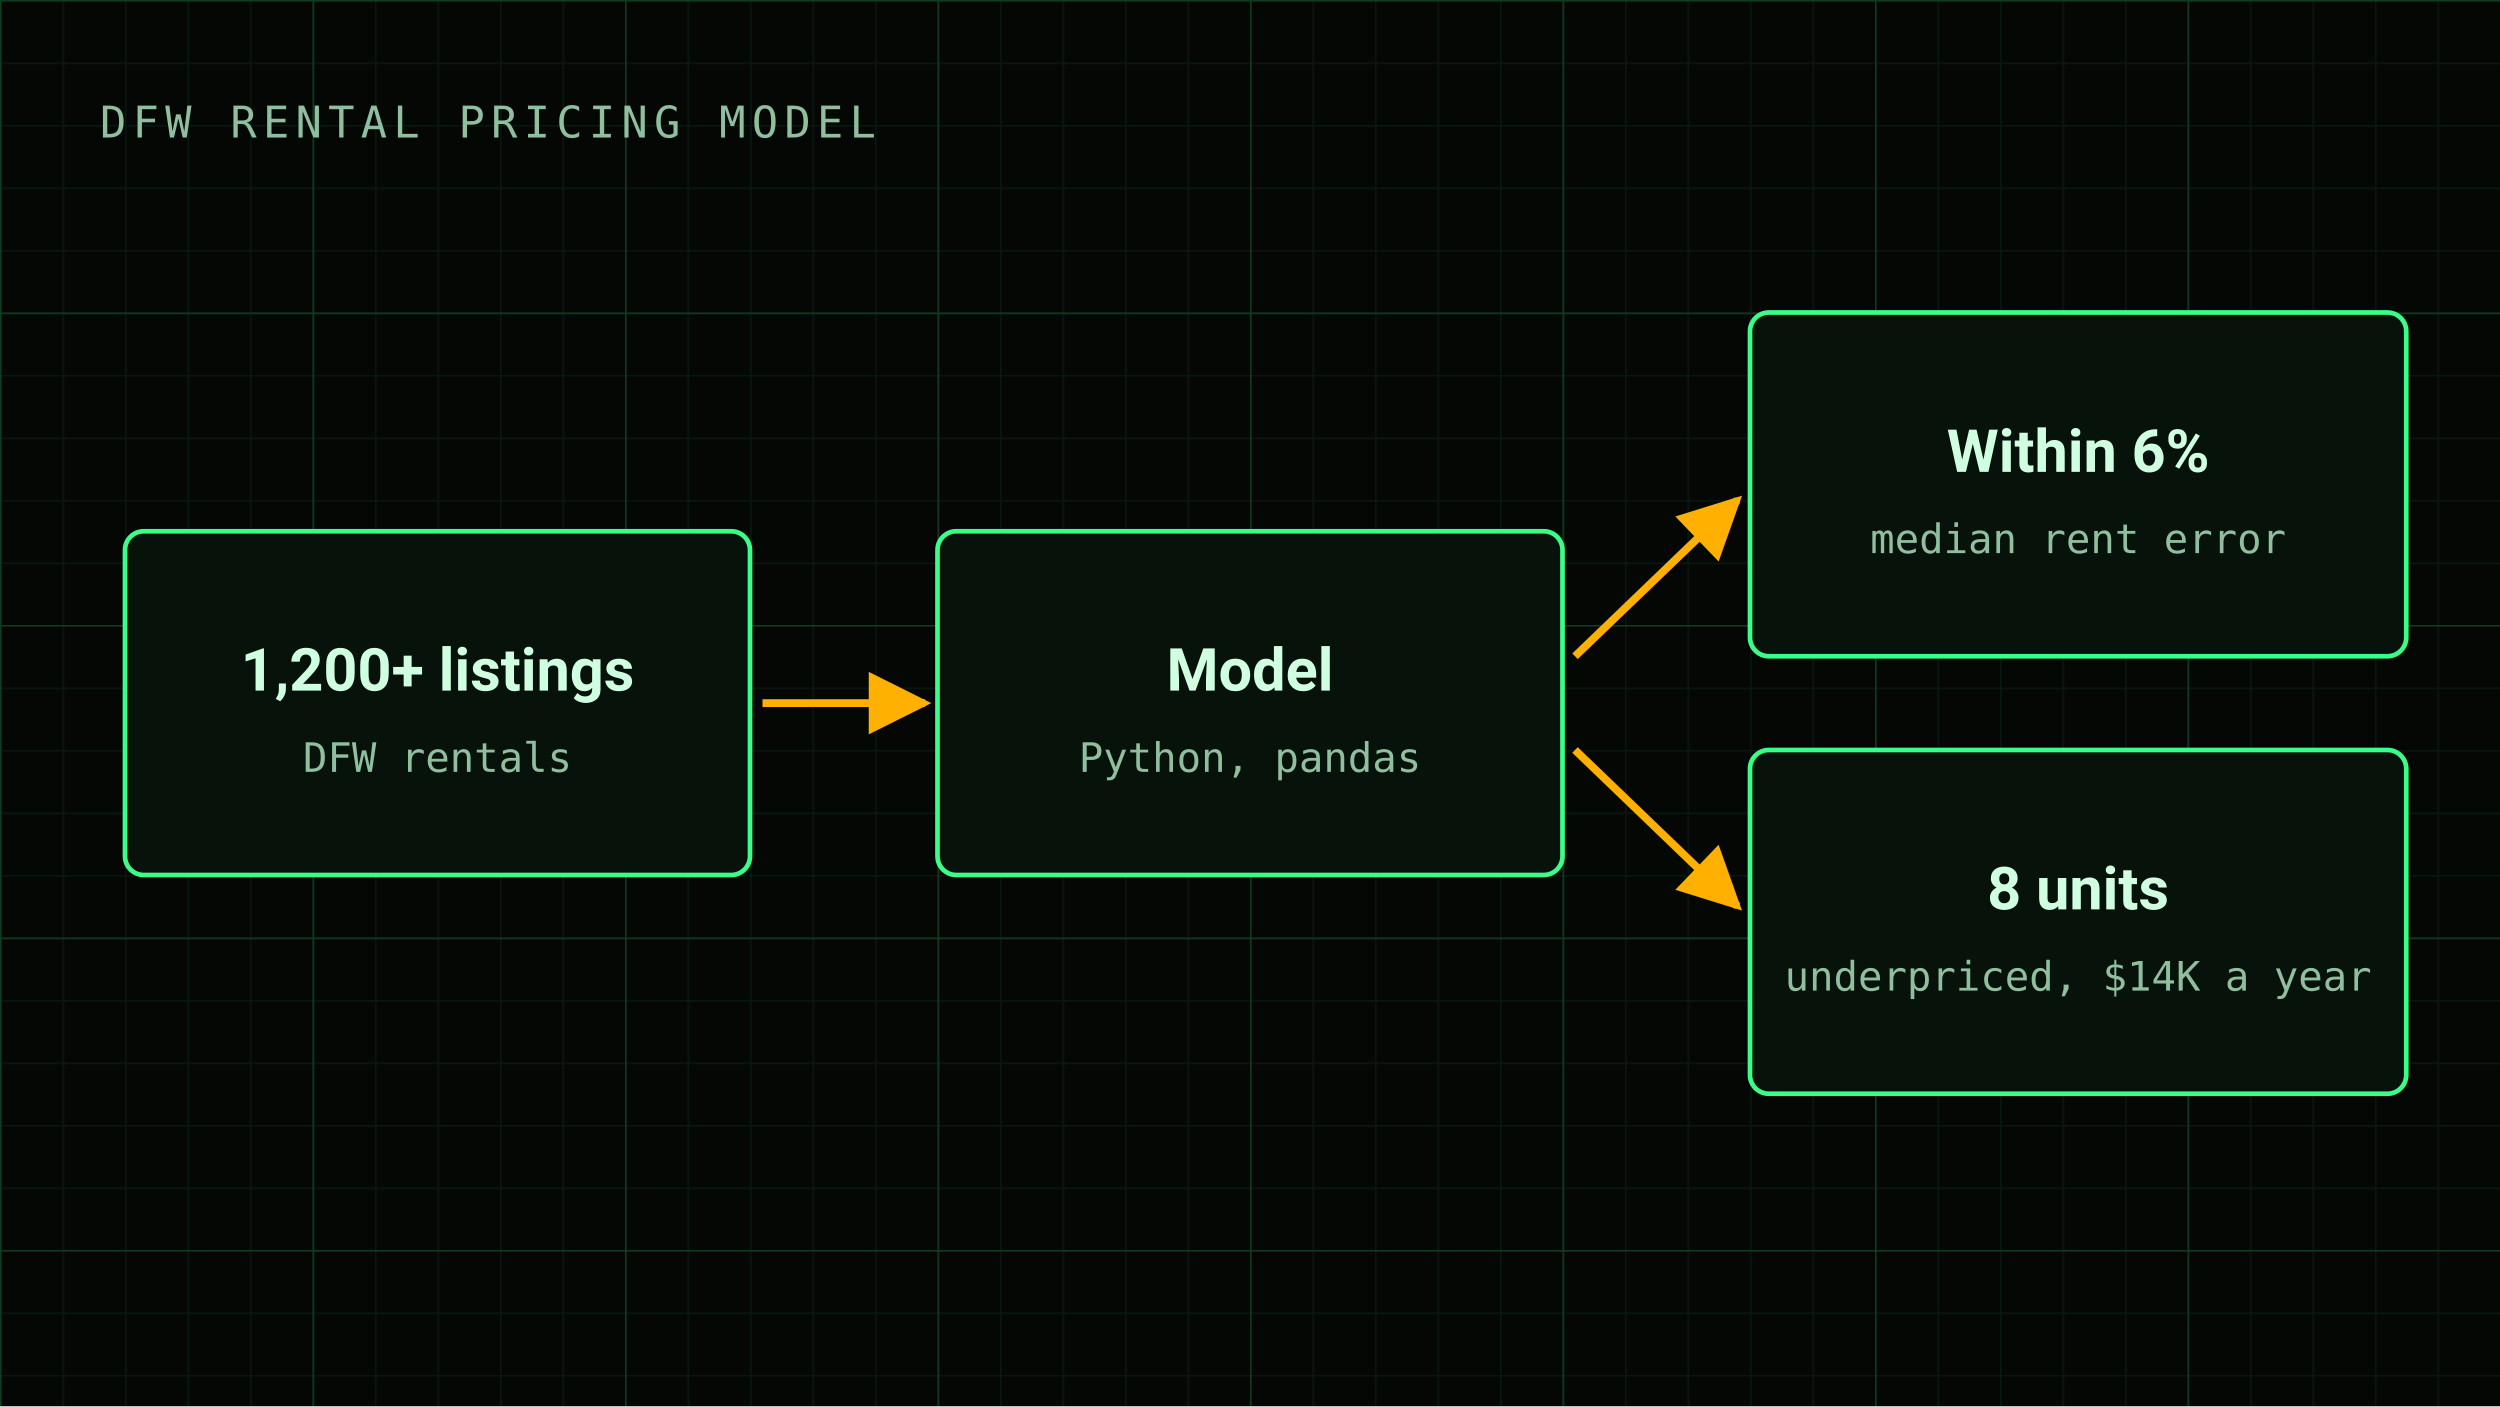
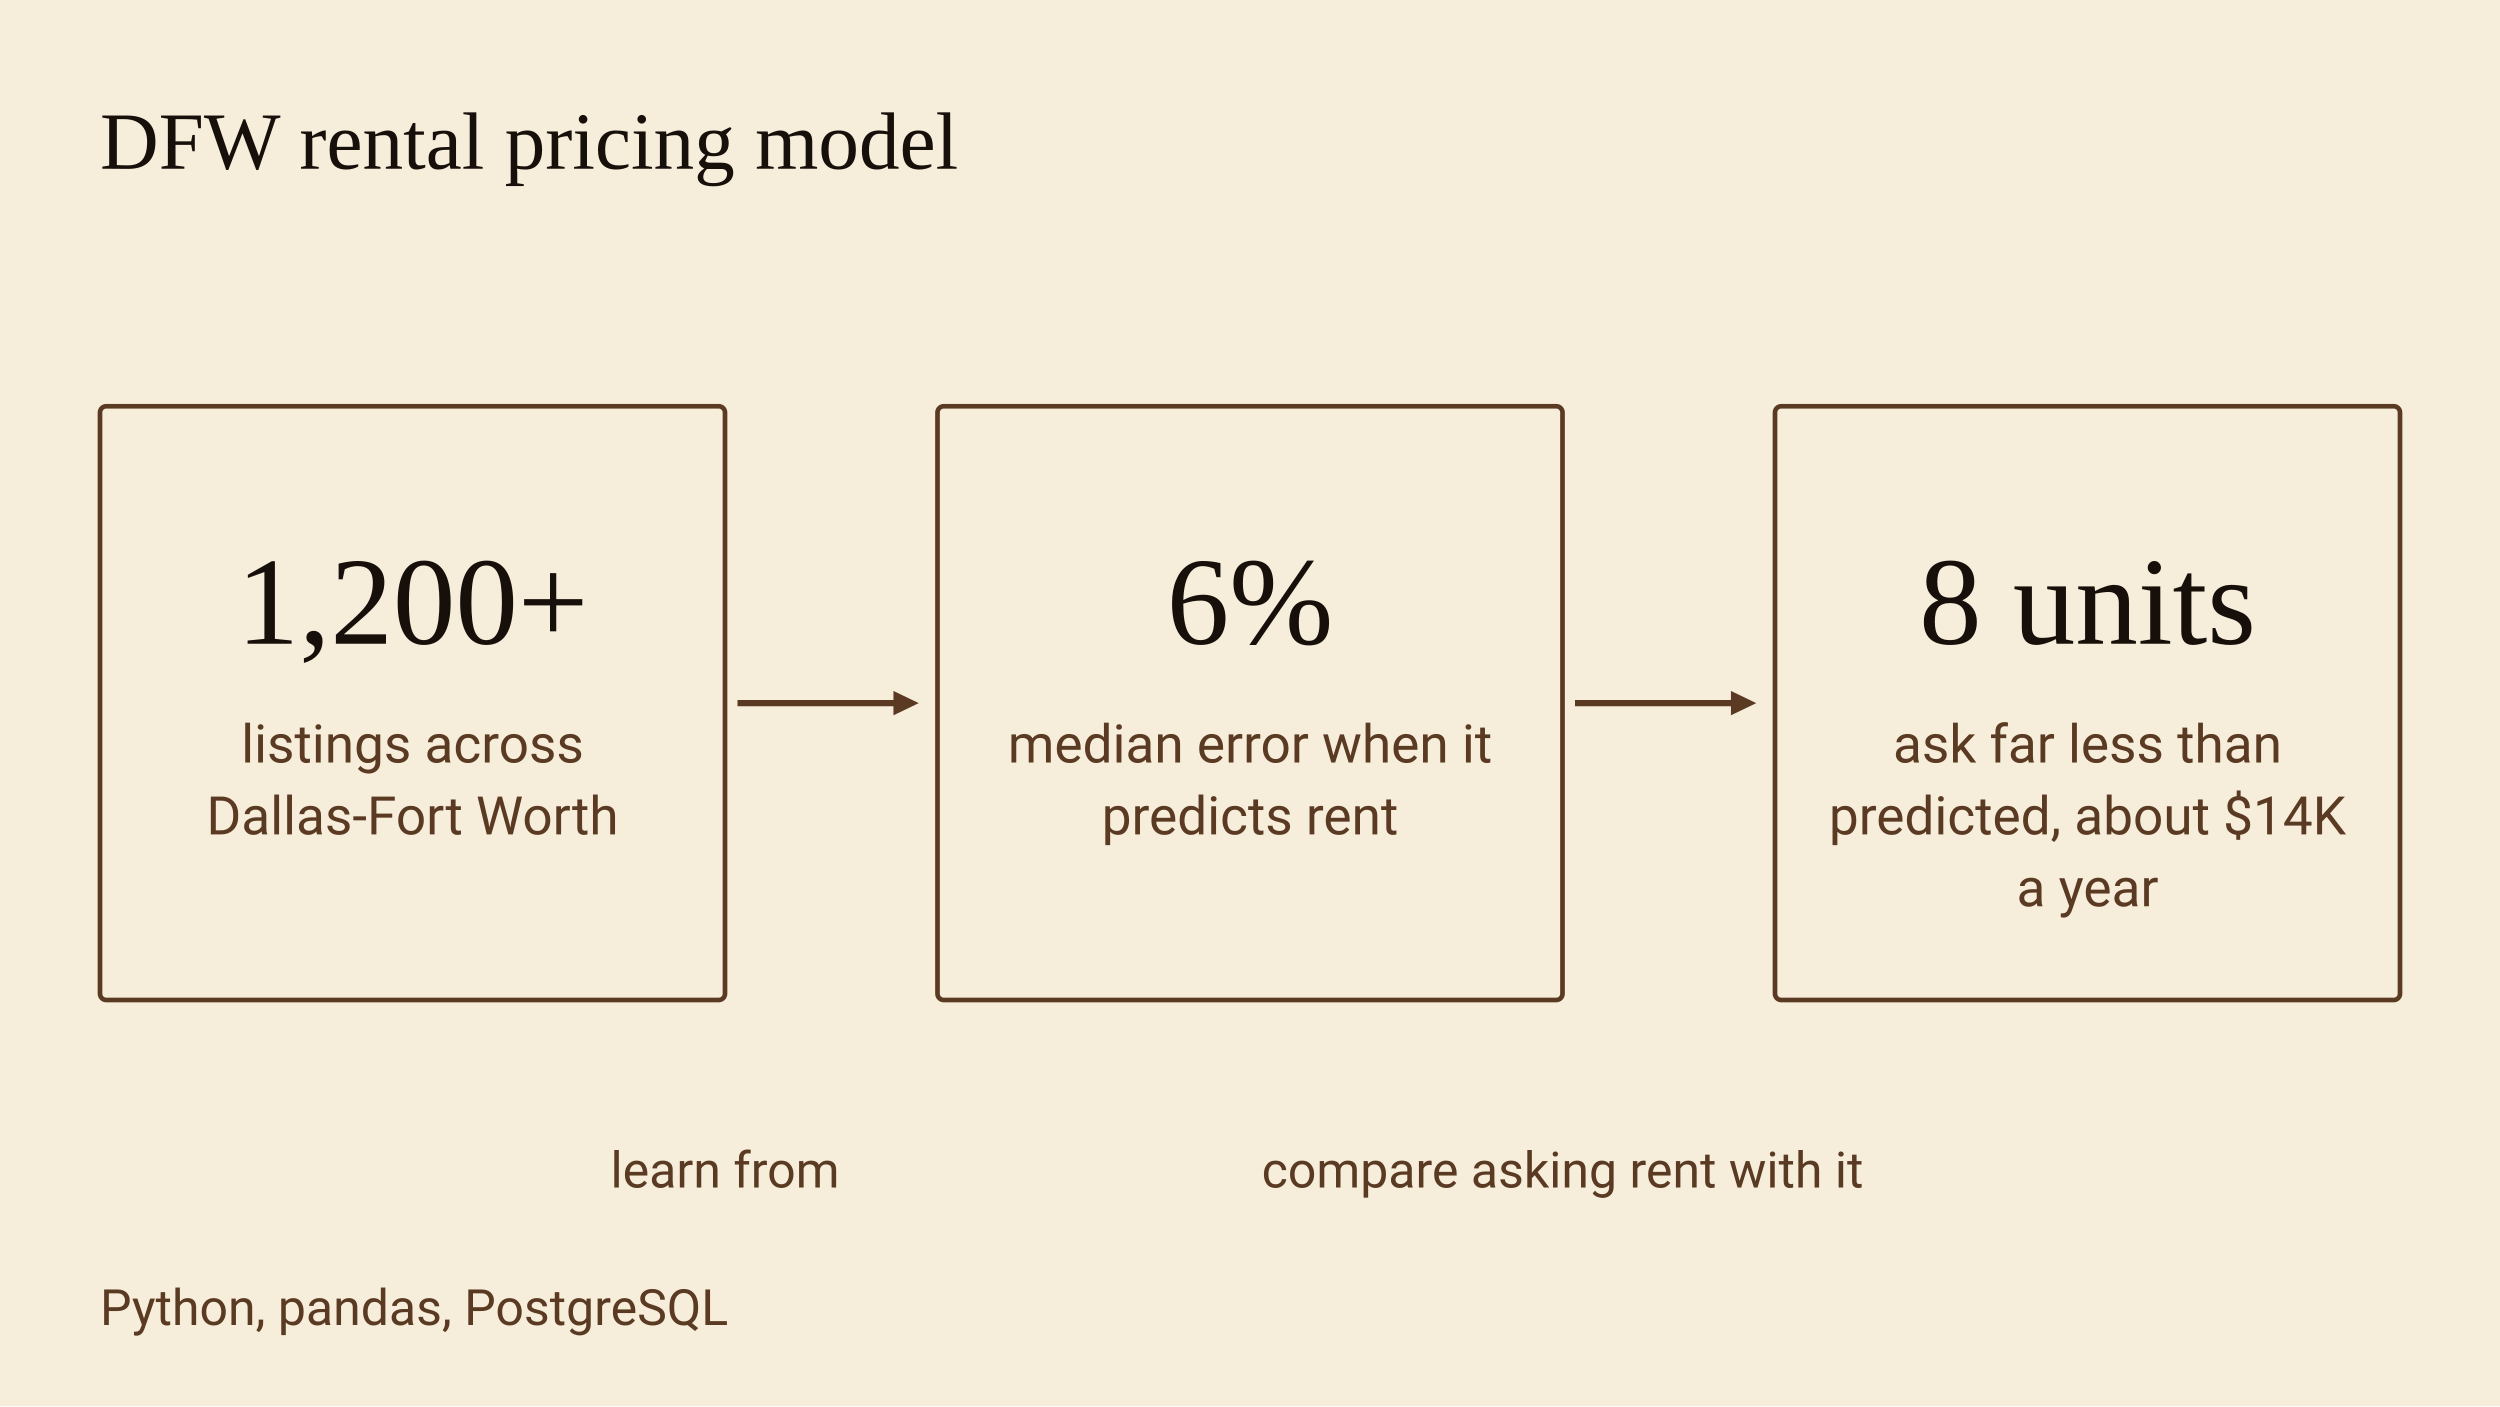
- <svg xmlns="http://www.w3.org/2000/svg" viewBox="0 0 800 450" width="800" height="450" role="img">
+ <svg xmlns="http://www.w3.org/2000/svg" viewBox="0 0 800 450" width="800" height="450" role="img" aria-labelledby="t d">
  <defs>
-     <pattern id="g1" width="20" height="20" patternUnits="userSpaceOnUse">
-       <path d="M20 0H0V20" fill="none" stroke="rgba(57,255,136,.07)" stroke-width="1" />
+     <pattern id="dots" width="5" height="5" patternUnits="userSpaceOnUse">
+       <circle cx="2.5" cy="2.5" r="1" fill="#B8872E" />
    </pattern>
-     <pattern id="g5" width="100" height="100" patternUnits="userSpaceOnUse">
-       <path d="M100 0H0V100" fill="none" stroke="rgba(57,255,136,.16)" stroke-width="1" />
+     <pattern id="dots2" width="8" height="8" patternUnits="userSpaceOnUse" patternTransform="translate(3 2)">
+       <circle cx="4" cy="4" r="1.1" fill="#5A3A22" />
    </pattern>
-     <marker id="ar" viewBox="0 0 10 10" refX="9" refY="5" markerWidth="8" markerHeight="8" orient="auto-start-reverse">
-       <path d="M0 0L10 5L0 10z" fill="#FFB000" />
-     </marker>
  </defs>
-   <rect width="800" height="450" fill="#050705" />
-   <rect width="800" height="450" fill="url(#g1)" />
-   <rect width="800" height="450" fill="url(#g5)" />
-   <text x="32" y="44" font-family="ui-monospace,SFMono-Regular,Menlo,Consolas,monospace" font-size="14" letter-spacing="2" fill="#8FBF9F">DFW RENTAL PRICING MODEL</text>
-   <rect x="40" y="170" width="200" height="110" rx="6" fill="#07120B" stroke="#39FF88" stroke-width="1.5" />
-   <text x="140.0" y="221" text-anchor="middle" font-family="system-ui,-apple-system,Segoe UI,Roboto,sans-serif" font-weight="700" font-size="19" fill="#CFFFE0">1,200+ listings</text>
-   <text x="140.0" y="247" text-anchor="middle" font-family="ui-monospace,SFMono-Regular,Menlo,Consolas,monospace" font-size="13" fill="#8FBF9F">DFW rentals</text>
-   <path d="M244 225L296 225" stroke="#FFB000" stroke-width="2.5" fill="none" marker-end="url(#ar)" />
-   <rect x="300" y="170" width="200" height="110" rx="6" fill="#07120B" stroke="#39FF88" stroke-width="1.5" />
-   <text x="400.0" y="221" text-anchor="middle" font-family="system-ui,-apple-system,Segoe UI,Roboto,sans-serif" font-weight="700" font-size="19" fill="#CFFFE0">Model</text>
-   <text x="400.0" y="247" text-anchor="middle" font-family="ui-monospace,SFMono-Regular,Menlo,Consolas,monospace" font-size="13" fill="#8FBF9F">Python, pandas</text>
-   <path d="M504 210L556 160" stroke="#FFB000" stroke-width="2.5" fill="none" marker-end="url(#ar)" />
-   <path d="M504 240L556 290" stroke="#FFB000" stroke-width="2.5" fill="none" marker-end="url(#ar)" />
-   <rect x="560" y="100" width="210" height="110" rx="6" fill="#07120B" stroke="#39FF88" stroke-width="1.5" />
-   <text x="665.0" y="151" text-anchor="middle" font-family="system-ui,-apple-system,Segoe UI,Roboto,sans-serif" font-weight="700" font-size="19" fill="#CFFFE0">Within 6%</text>
-   <text x="665.0" y="177" text-anchor="middle" font-family="ui-monospace,SFMono-Regular,Menlo,Consolas,monospace" font-size="13" fill="#8FBF9F">median rent error</text>
-   <rect x="560" y="240" width="210" height="110" rx="6" fill="#07120B" stroke="#39FF88" stroke-width="1.5" />
-   <text x="665.0" y="291" text-anchor="middle" font-family="system-ui,-apple-system,Segoe UI,Roboto,sans-serif" font-weight="700" font-size="19" fill="#CFFFE0">8 units</text>
-   <text x="665.0" y="317" text-anchor="middle" font-family="ui-monospace,SFMono-Regular,Menlo,Consolas,monospace" font-size="13" fill="#8FBF9F">underpriced, $14K a year</text>
+   <rect width="800" height="450" fill="#F6EEDB" />
+   <text x="32.0" y="54.0" font-family="'Newsreader',Georgia,'Times New Roman',serif" font-size="26" font-weight="500" text-anchor="start" fill="#17100A">DFW rental pricing model</text>
+   <rect x="32.0" y="130.0" width="200.0" height="190.0" rx="2" fill="#F6EEDB" stroke="#5A3A22" stroke-width="1.5" />
+   <text x="132.0" y="206.0" font-family="'Newsreader',Georgia,'Times New Roman',serif" font-size="40" font-weight="500" text-anchor="middle" fill="#17100A">1,200+</text>
+   <text x="132.0" y="244.0" font-family="'Instrument Sans',system-ui,-apple-system,'Segoe UI',Roboto,sans-serif" font-size="17" font-weight="400" text-anchor="middle" fill="#5A3A22">listings across</text>
+   <text x="132.0" y="267.0" font-family="'Instrument Sans',system-ui,-apple-system,'Segoe UI',Roboto,sans-serif" font-size="17" font-weight="400" text-anchor="middle" fill="#5A3A22">Dallas-Fort Worth</text>
+   <rect x="300.0" y="130.0" width="200.0" height="190.0" rx="2" fill="#F6EEDB" stroke="#5A3A22" stroke-width="1.5" />
+   <text x="400.0" y="206.0" font-family="'Newsreader',Georgia,'Times New Roman',serif" font-size="40" font-weight="500" text-anchor="middle" fill="#17100A">6%</text>
+   <text x="400.0" y="244.0" font-family="'Instrument Sans',system-ui,-apple-system,'Segoe UI',Roboto,sans-serif" font-size="17" font-weight="400" text-anchor="middle" fill="#5A3A22">median error when it</text>
+   <text x="400.0" y="267.0" font-family="'Instrument Sans',system-ui,-apple-system,'Segoe UI',Roboto,sans-serif" font-size="17" font-weight="400" text-anchor="middle" fill="#5A3A22">predicts rent</text>
+   <rect x="568.0" y="130.0" width="200.0" height="190.0" rx="2" fill="#F6EEDB" stroke="#5A3A22" stroke-width="1.5" />
+   <text x="668.0" y="206.0" font-family="'Newsreader',Georgia,'Times New Roman',serif" font-size="40" font-weight="500" text-anchor="middle" fill="#17100A">8 units</text>
+   <text x="668.0" y="244.0" font-family="'Instrument Sans',system-ui,-apple-system,'Segoe UI',Roboto,sans-serif" font-size="17" font-weight="400" text-anchor="middle" fill="#5A3A22">ask far less than</text>
+   <text x="668.0" y="267.0" font-family="'Instrument Sans',system-ui,-apple-system,'Segoe UI',Roboto,sans-serif" font-size="17" font-weight="400" text-anchor="middle" fill="#5A3A22">predicted, about $14K</text>
+   <text x="668.0" y="290.0" font-family="'Instrument Sans',system-ui,-apple-system,'Segoe UI',Roboto,sans-serif" font-size="17" font-weight="400" text-anchor="middle" fill="#5A3A22">a year</text>
+   <line x1="236.0" y1="225.0" x2="290.0" y2="225.0" stroke="#5A3A22" stroke-width="2" />
+   <path d="M294.0 225.0L285.9 228.9L285.9 221.1Z" fill="#5A3A22" />
+   <line x1="504.0" y1="225.0" x2="558.0" y2="225.0" stroke="#5A3A22" stroke-width="2" />
+   <path d="M562.0 225.0L553.9 228.9L553.9 221.1Z" fill="#5A3A22" />
+   <text x="232.0" y="380.0" font-family="'Instrument Sans',system-ui,-apple-system,'Segoe UI',Roboto,sans-serif" font-size="16" font-weight="400" text-anchor="middle" fill="#5A3A22">learn from</text>
+   <text x="500.0" y="380.0" font-family="'Instrument Sans',system-ui,-apple-system,'Segoe UI',Roboto,sans-serif" font-size="16" font-weight="400" text-anchor="middle" fill="#5A3A22">compare asking rent with it</text>
+   <text x="32.0" y="424.0" font-family="'Instrument Sans',system-ui,-apple-system,'Segoe UI',Roboto,sans-serif" font-size="16" font-weight="400" text-anchor="start" fill="#5A3A22">Python, pandas, PostgreSQL</text>
</svg>
